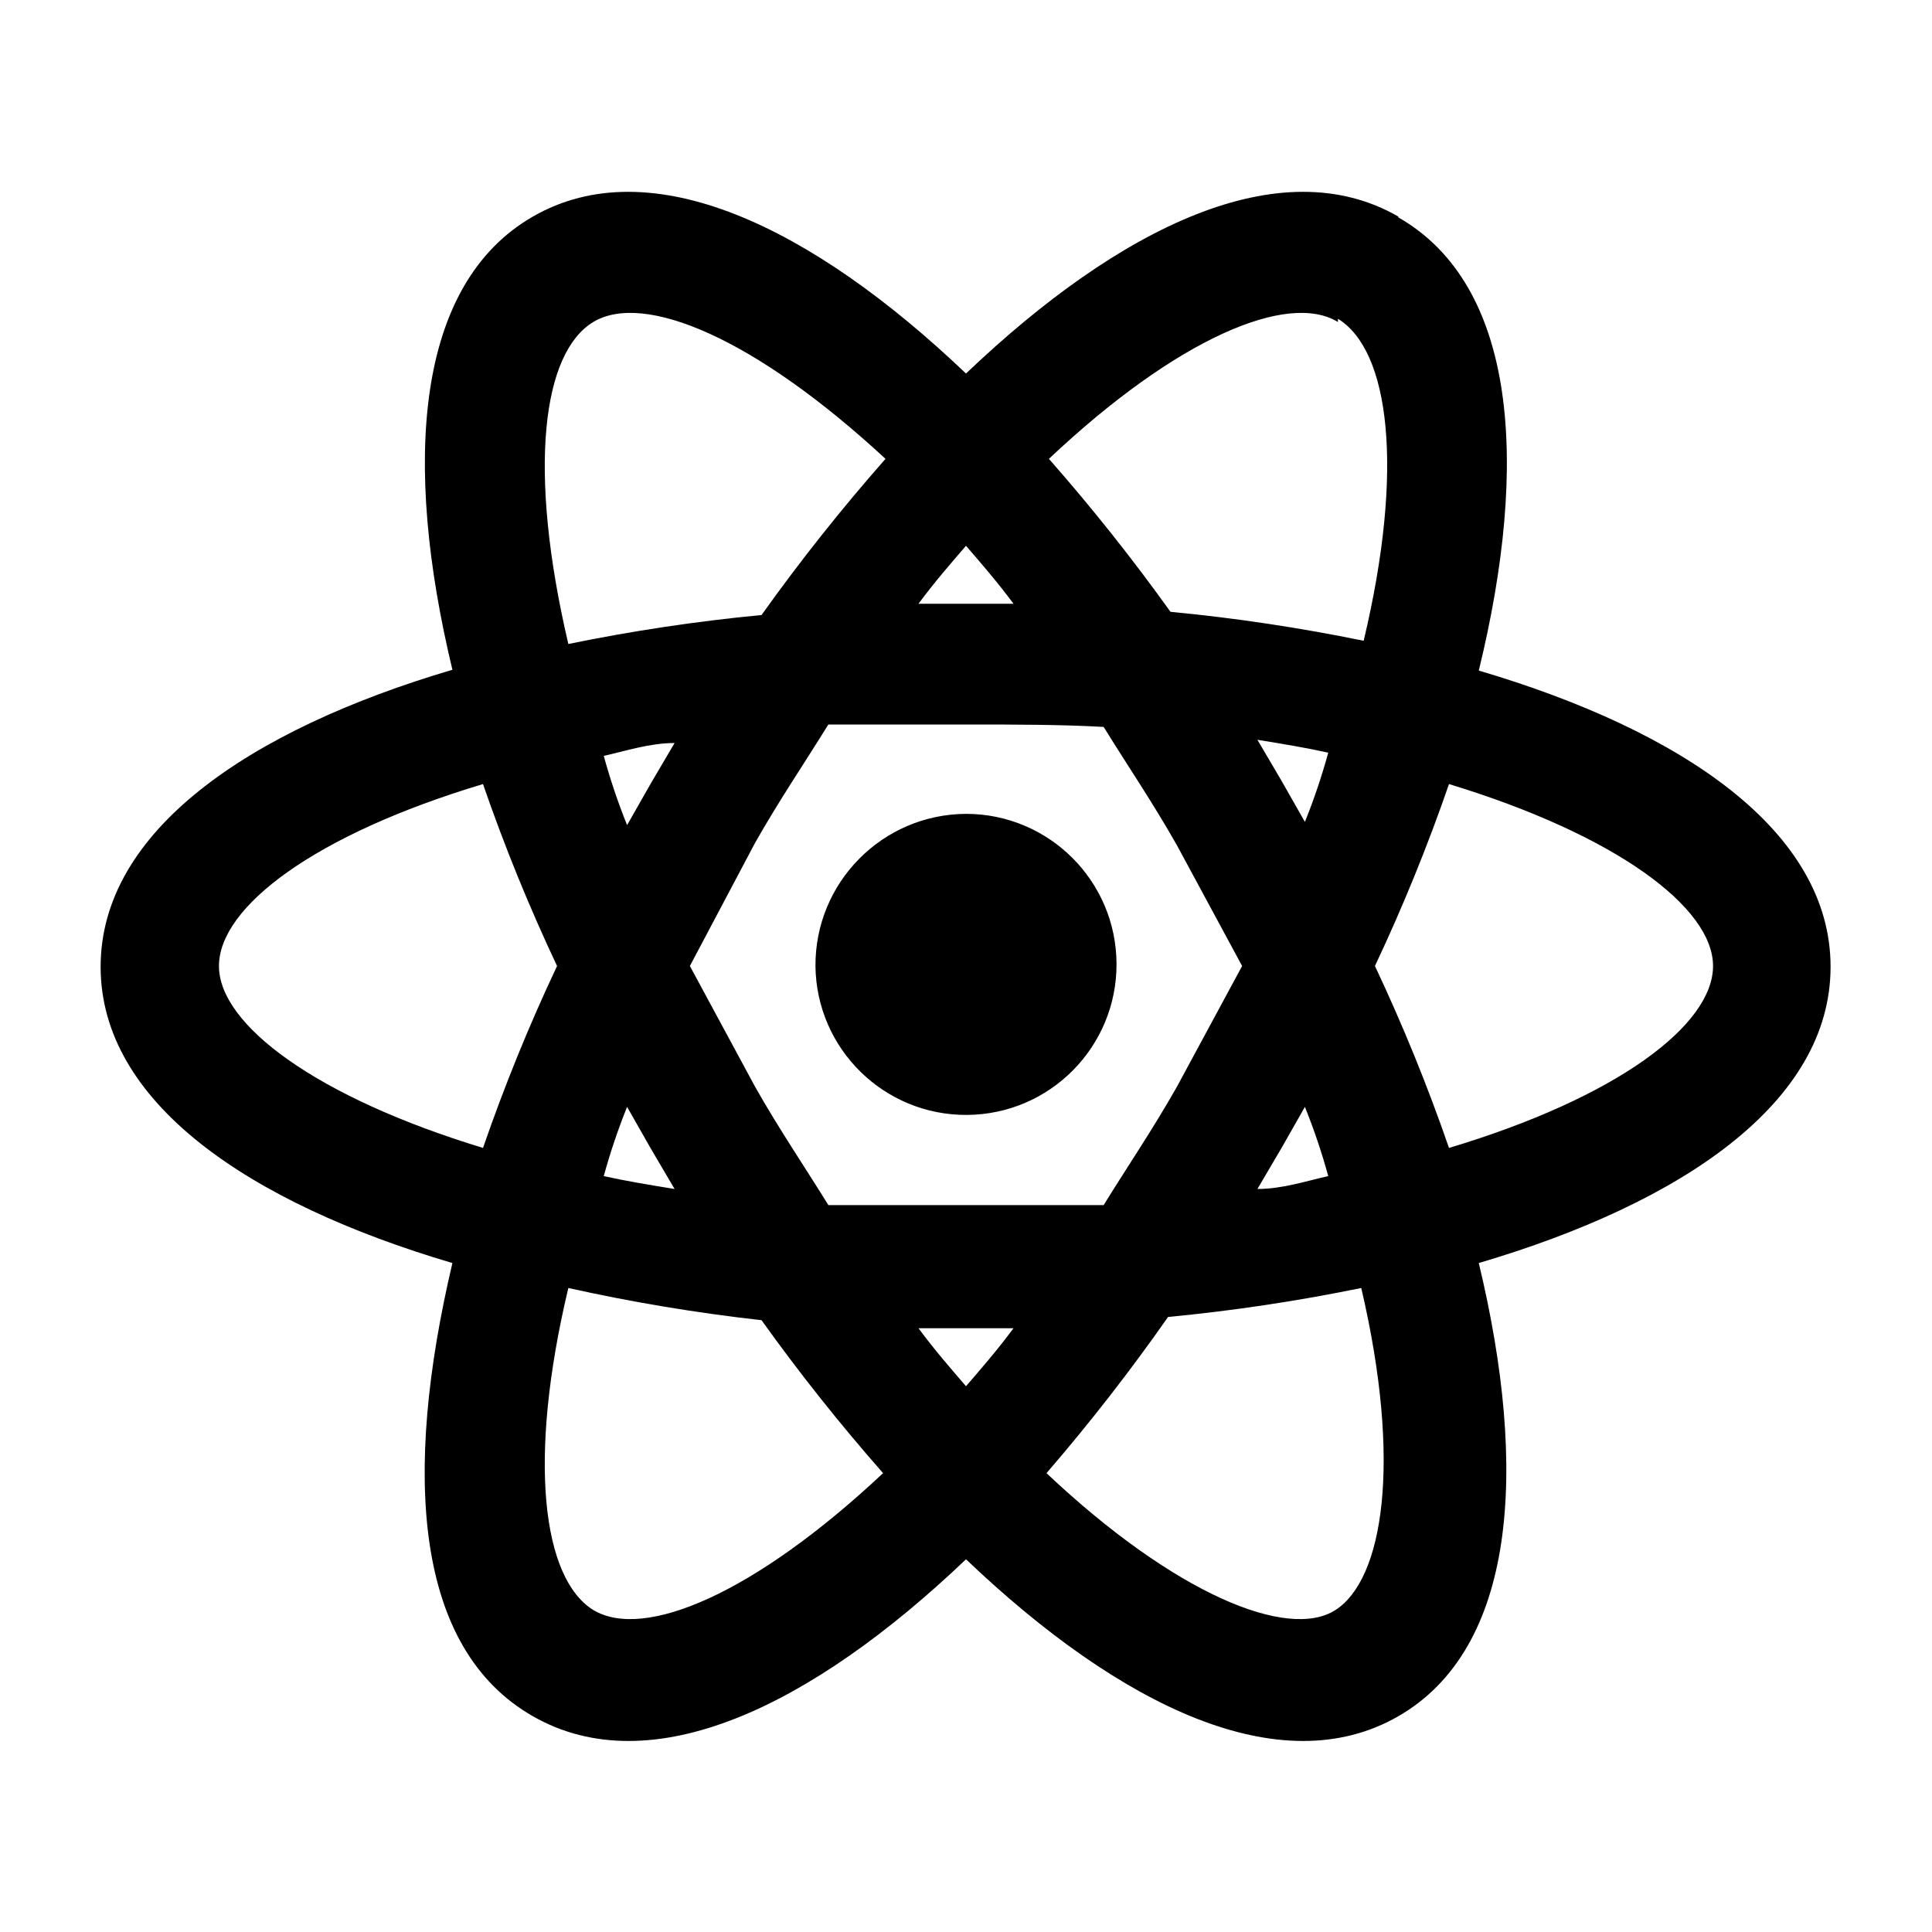
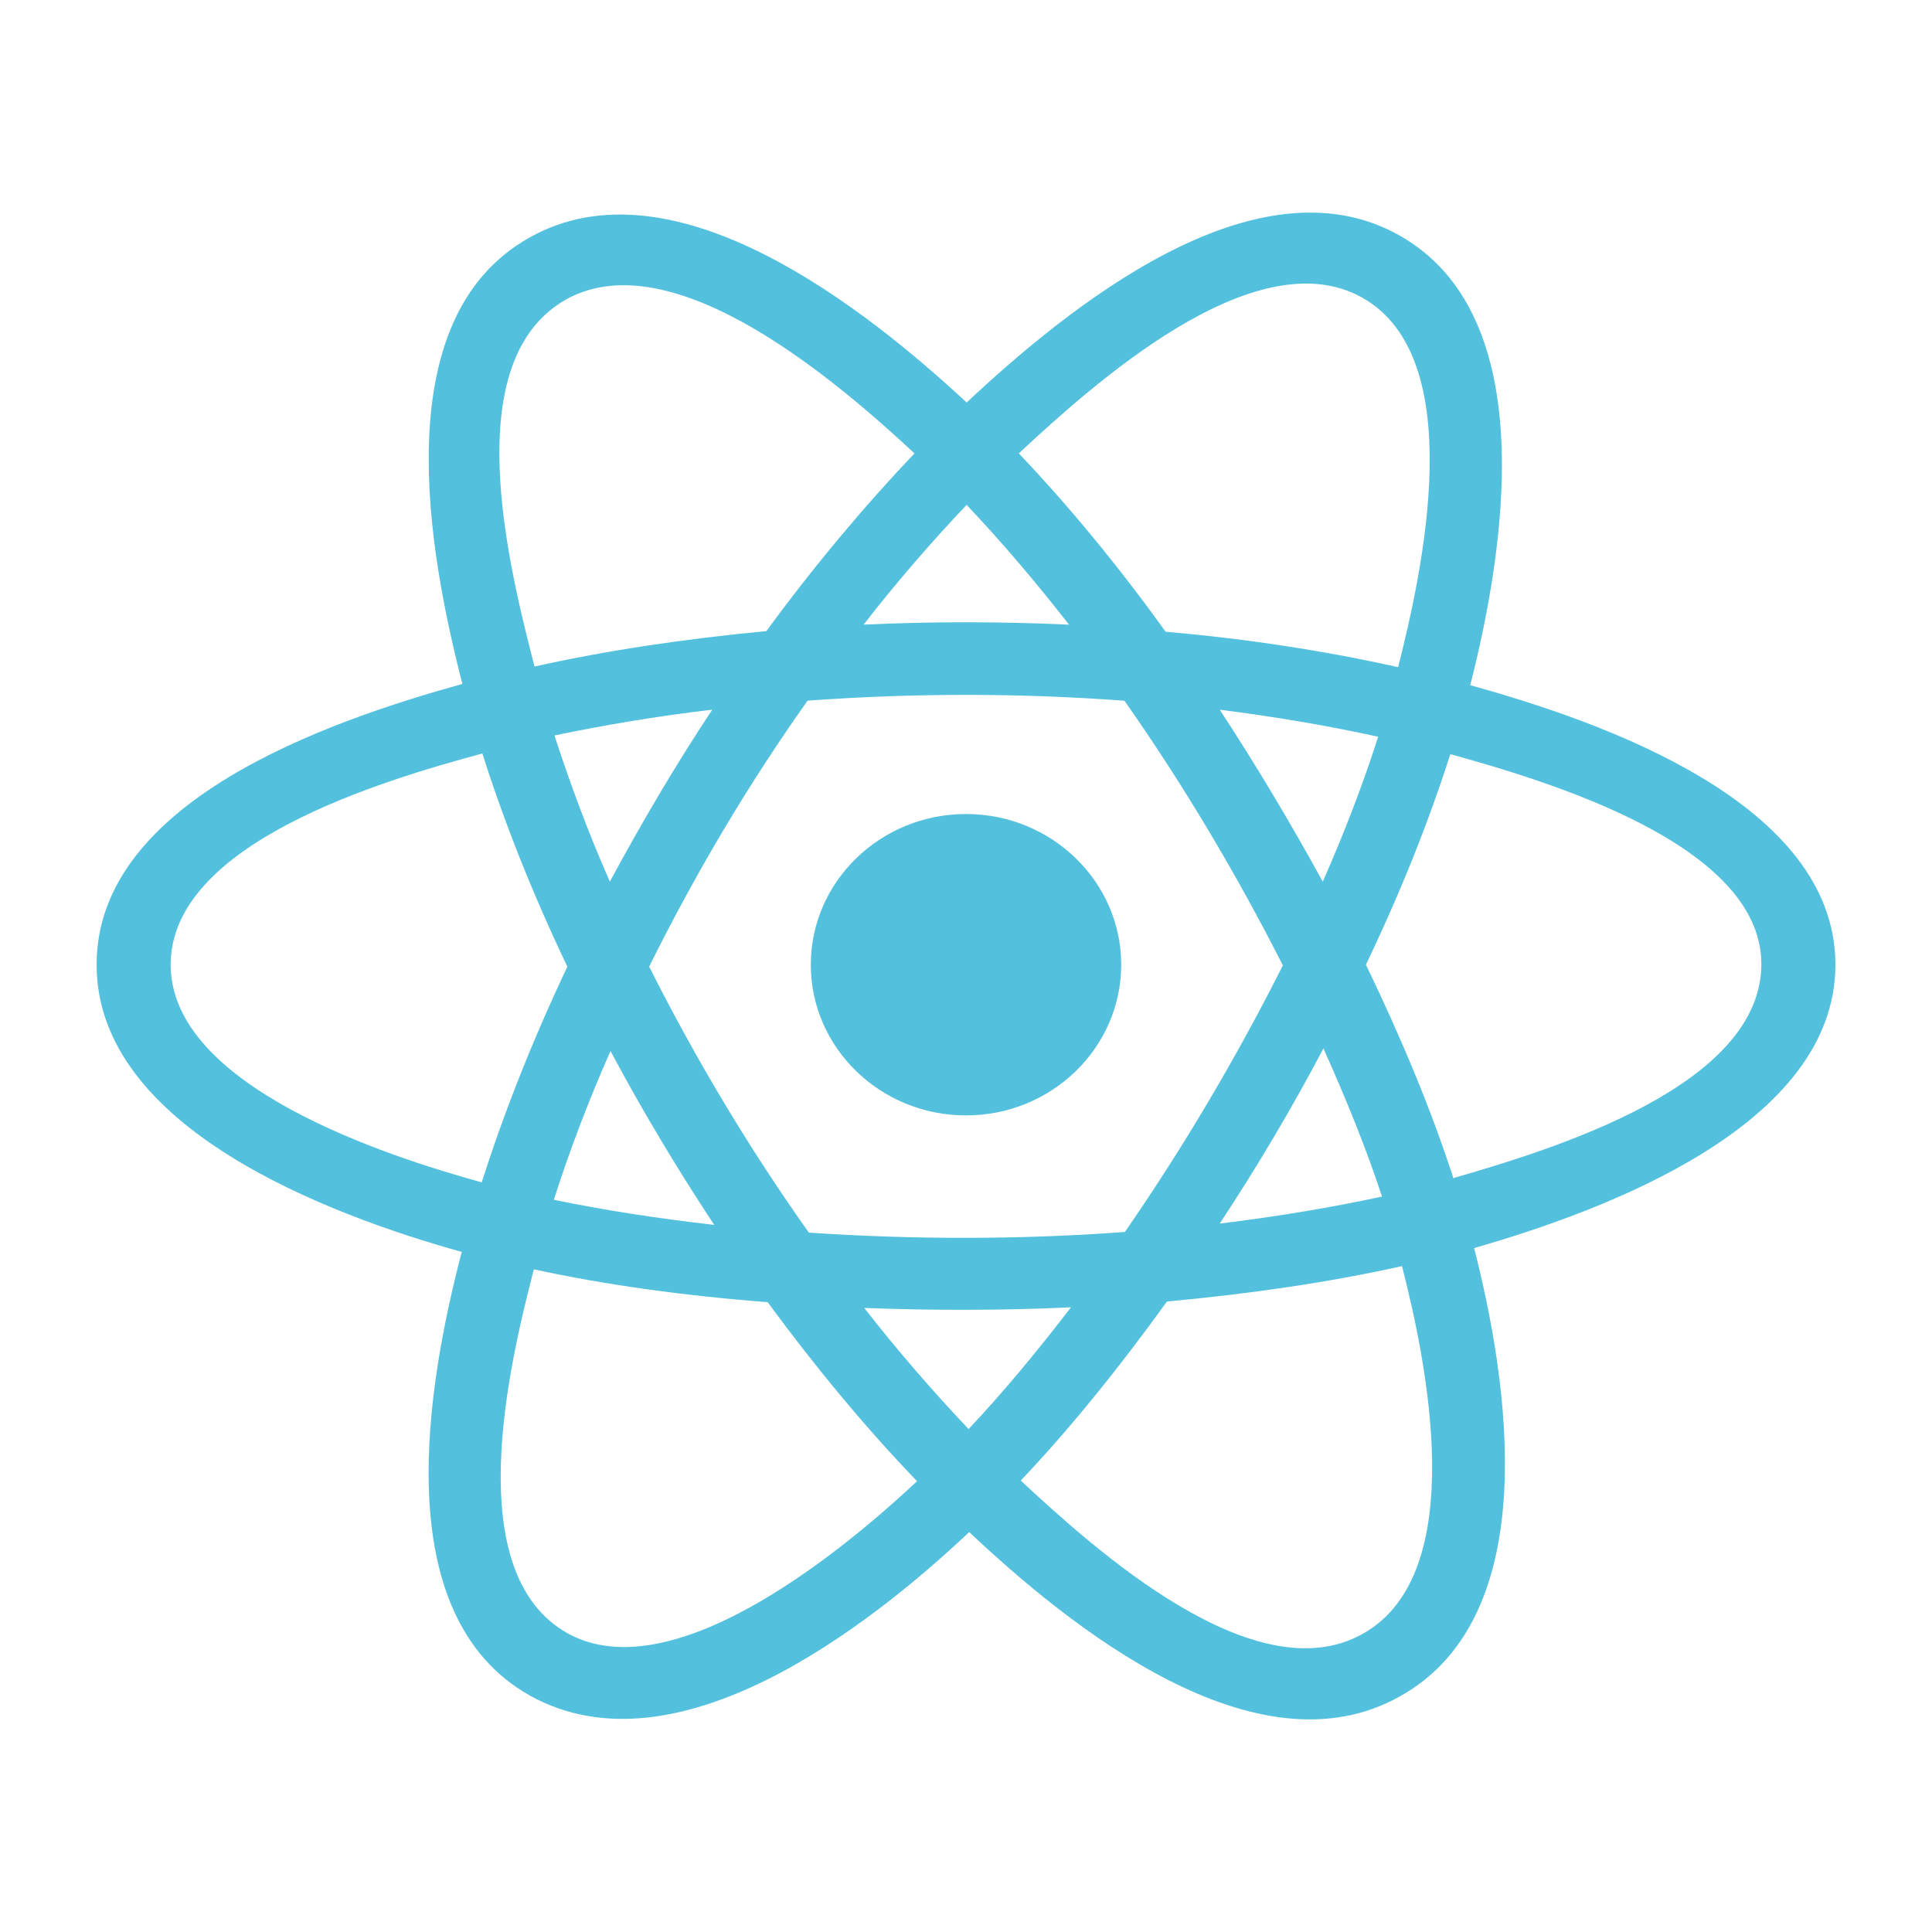
- <svg xmlns="http://www.w3.org/2000/svg" width="800px" height="800px" viewBox="0 0 24 24">
-   <rect width="24" height="24" fill="none" />
-   <path d="M12,10.11A1.87,1.87,0,1,1,10.13,12,1.88,1.88,0,0,1,12,10.11M7.37,20c.63.38,2-.2,3.6-1.7a24.22,24.22,0,0,1-1.51-1.9A22.7,22.7,0,0,1,7.06,16c-.51,2.14-.32,3.61.31,4m.71-5.74-.29-.51a7.91,7.91,0,0,0-.29.86c.27.06.57.11.88.16l-.3-.51m6.54-.76.81-1.5-.81-1.5c-.3-.53-.62-1-.91-1.47C13.17,9,12.6,9,12,9s-1.17,0-1.71,0c-.29.47-.61.94-.91,1.47L8.57,12l.81,1.5c.3.53.62,1,.91,1.47.54,0,1.11,0,1.71,0s1.17,0,1.71,0c.29-.47.61-.94.91-1.47M12,6.78c-.19.22-.39.45-.59.72h1.18c-.2-.27-.4-.5-.59-.72m0,10.44c.19-.22.39-.45.59-.72H11.41c.2.27.4.5.59.72M16.62,4c-.62-.38-2,.2-3.59,1.7a24.22,24.22,0,0,1,1.51,1.9,22.7,22.7,0,0,1,2.4.36c.51-2.14.32-3.61-.32-4m-.7,5.74.29.51a7.91,7.91,0,0,0,.29-.86c-.27-.06-.57-.11-.88-.16l.3.51m1.45-7c1.47.84,1.63,3.05,1,5.63,2.54.75,4.37,2,4.37,3.68s-1.83,2.93-4.37,3.68c.62,2.58.46,4.79-1,5.63s-3.45-.12-5.37-1.95c-1.92,1.83-3.91,2.79-5.38,1.95s-1.62-3-1-5.63c-2.54-.75-4.37-2-4.37-3.68S3.08,9.07,5.62,8.32c-.62-2.58-.46-4.79,1-5.63s3.46.12,5.38,1.95c1.92-1.83,3.91-2.79,5.37-1.95M17.08,12A22.51,22.51,0,0,1,18,14.26c2.1-.63,3.28-1.53,3.28-2.26S20.07,10.37,18,9.74A22.51,22.51,0,0,1,17.08,12M6.92,12A22.51,22.51,0,0,1,6,9.74c-2.1.63-3.28,1.53-3.28,2.26S3.93,13.63,6,14.26A22.51,22.51,0,0,1,6.92,12m9,2.26-.3.51c.31,0,.61-.1.88-.16a7.91,7.91,0,0,0-.29-.86l-.29.51M13,18.3c1.59,1.5,3,2.08,3.59,1.7s.83-1.82.32-4a22.7,22.7,0,0,1-2.4.36A24.22,24.22,0,0,1,13,18.3M8.08,9.74l.3-.51c-.31,0-.61.1-.88.16a7.91,7.91,0,0,0,.29.86l.29-.51M11,5.7C9.38,4.2,8,3.62,7.37,4s-.82,1.82-.31,4a22.7,22.7,0,0,1,2.4-.36A24.22,24.22,0,0,1,11,5.7Z" />
+ <svg xmlns="http://www.w3.org/2000/svg" width="100" height="100" viewBox="0 0 3 3" version="1.1" id="svg6">
+   <defs id="defs10" />
+   <rect id="rect224" width="2.7" height="2.7" x="0.15" y="0.15" fill="none" />
+   <path d="m 1.741,1.498 c 0,-0.129 -0.108,-0.234 -0.241,-0.234 -0.133,0 -0.241,0.105 -0.241,0.234 0,0.129 0.108,0.234 0.241,0.234 0.133,0 0.241,-0.105 0.241,-0.234 z" fill="#53c1de" id="path187" />
+   <path d="M 2.283,1.064 C 2.334,0.863 2.398,0.491 2.172,0.365 1.948,0.24 1.656,0.48 1.501,0.625 1.347,0.482 1.047,0.242 0.822,0.369 0.597,0.495 0.666,0.86 0.718,1.062 c -0.209,0.058 -0.568,0.182 -0.568,0.436 0,0.253 0.359,0.388 0.567,0.446 C 0.664,2.147 0.599,2.507 0.823,2.633 1.05,2.759 1.349,2.526 1.505,2.379 1.66,2.525 1.95,2.76 2.174,2.634 2.4,2.508 2.341,2.141 2.289,1.938 c 0.202,-0.058 0.561,-0.19 0.561,-0.44 0,-0.251 -0.361,-0.377 -0.567,-0.434 z m -0.026,0.766 C 2.223,1.725 2.177,1.614 2.121,1.498 c 0.054,-0.113 0.098,-0.223 0.131,-0.327 0.151,0.042 0.483,0.14 0.483,0.326 0,0.188 -0.318,0.286 -0.477,0.332 z M 2.116,2.537 C 1.949,2.631 1.7,2.406 1.585,2.299 1.661,2.219 1.737,2.125 1.812,2.021 1.942,2.009 2.065,1.991 2.177,1.966 2.214,2.11 2.285,2.443 2.116,2.537 Z M 0.881,2.536 C 0.714,2.442 0.79,2.121 0.829,1.971 0.939,1.995 1.062,2.012 1.192,2.022 1.267,2.124 1.345,2.218 1.424,2.3 1.327,2.391 1.05,2.63 0.881,2.536 Z M 0.265,1.498 c 0,-0.189 0.329,-0.286 0.484,-0.328 0.034,0.107 0.078,0.218 0.132,0.331 -0.054,0.114 -0.099,0.228 -0.133,0.335 C 0.6,1.795 0.265,1.687 0.265,1.498 Z M 0.879,0.465 C 1.048,0.371 1.309,0.601 1.42,0.704 1.342,0.786 1.264,0.879 1.19,0.98 1.063,0.992 0.942,1.01 0.83,1.035 0.788,0.872 0.711,0.56 0.879,0.465 Z M 1.894,1.102 c 0.086,0.011 0.169,0.025 0.246,0.042 C 2.117,1.216 2.088,1.292 2.054,1.369 2.004,1.278 1.951,1.189 1.894,1.102 Z M 1.501,0.784 c 0.053,0.056 0.106,0.118 0.159,0.186 -0.106,-0.005 -0.213,-0.005 -0.319,-7.2e-5 0.052,-0.067 0.106,-0.129 0.16,-0.186 z M 0.947,1.369 C 0.913,1.292 0.885,1.216 0.861,1.142 0.938,1.126 1.02,1.112 1.106,1.102 1.049,1.188 0.996,1.278 0.947,1.369 Z M 1.109,1.902 c -0.088,-0.01 -0.172,-0.023 -0.249,-0.039 0.024,-0.075 0.053,-0.152 0.088,-0.231 0.049,0.092 0.103,0.182 0.161,0.27 z M 1.504,2.219 C 1.45,2.162 1.395,2.099 1.342,2.031 1.449,2.035 1.556,2.035 1.663,2.03 1.61,2.099 1.557,2.163 1.504,2.219 Z M 2.055,1.628 c 0.036,0.08 0.067,0.157 0.091,0.23 -0.078,0.017 -0.163,0.031 -0.252,0.042 0.058,-0.088 0.112,-0.179 0.161,-0.272 z M 1.747,1.913 C 1.584,1.925 1.419,1.925 1.256,1.914 1.163,1.783 1.08,1.644 1.008,1.501 c 0.071,-0.143 0.153,-0.282 0.246,-0.413 0.164,-0.012 0.328,-0.012 0.492,7.2e-5 0.092,0.131 0.174,0.269 0.246,0.411 -0.072,0.143 -0.154,0.282 -0.246,0.415 z M 2.115,0.462 C 2.283,0.556 2.208,0.89 2.171,1.036 2.059,1.011 1.938,0.992 1.81,0.981 1.736,0.878 1.659,0.785 1.582,0.704 1.695,0.599 1.948,0.369 2.115,0.462 Z" fill="#53c1de" id="path189" />
</svg>
